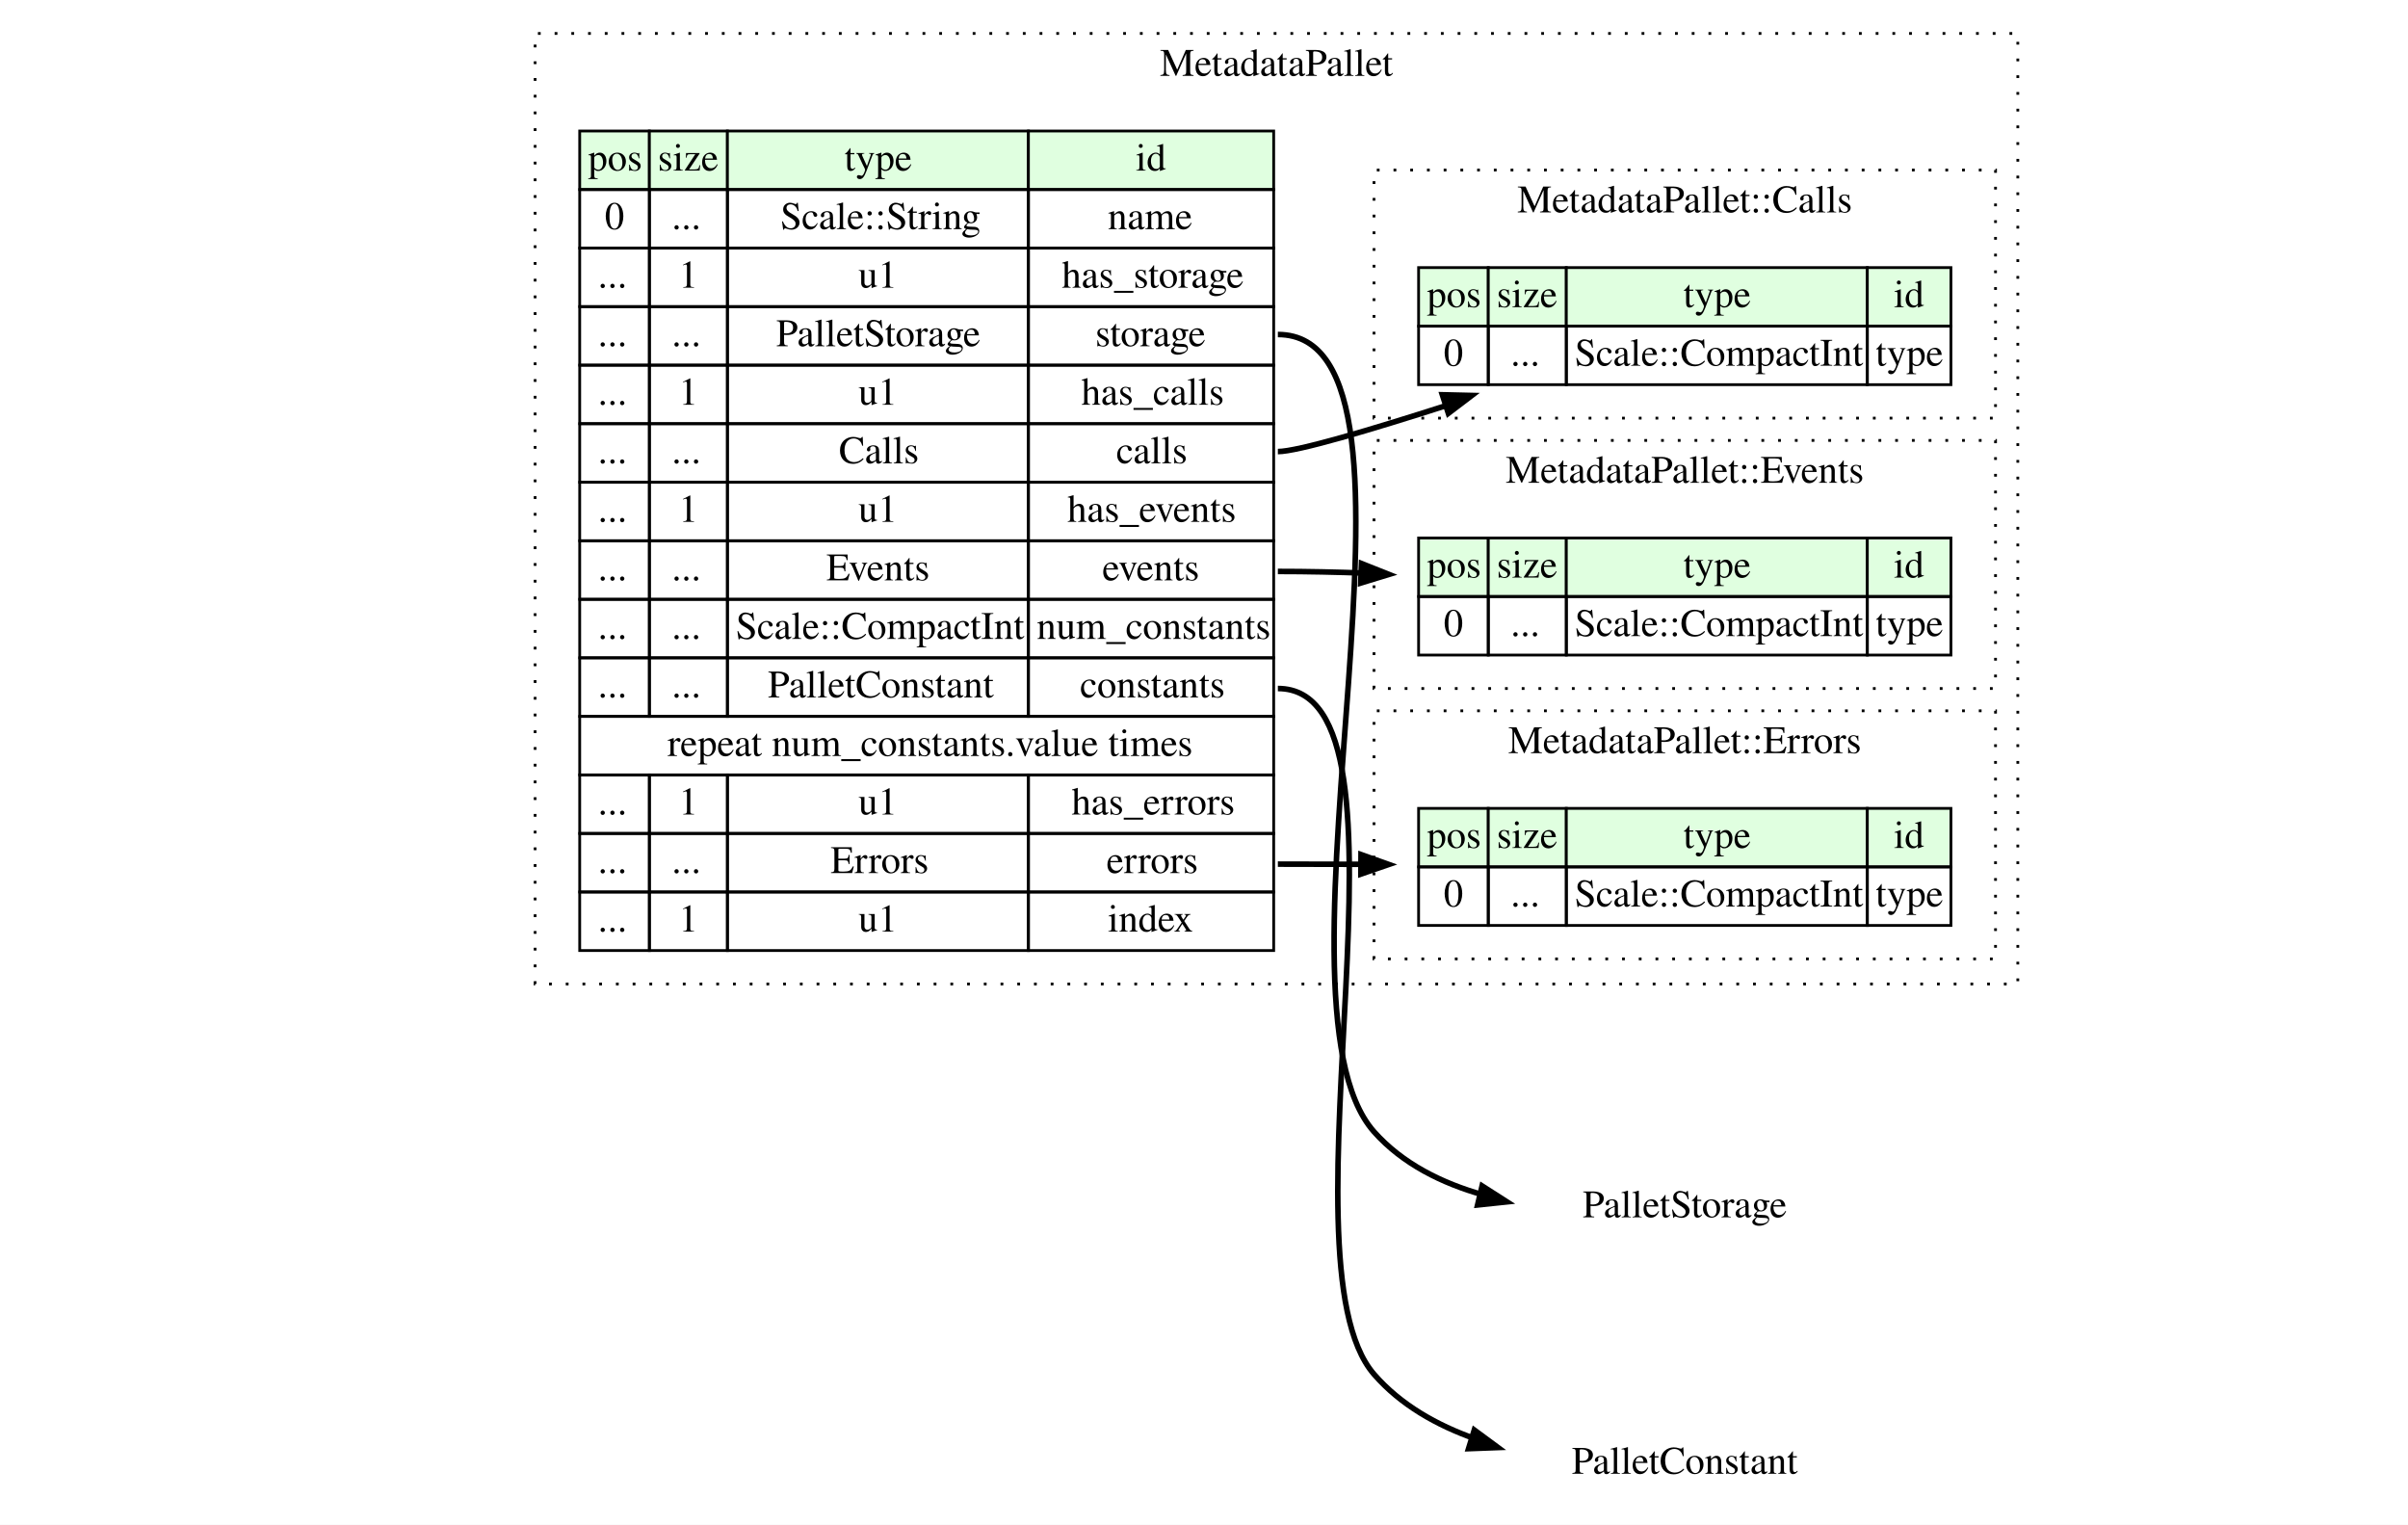
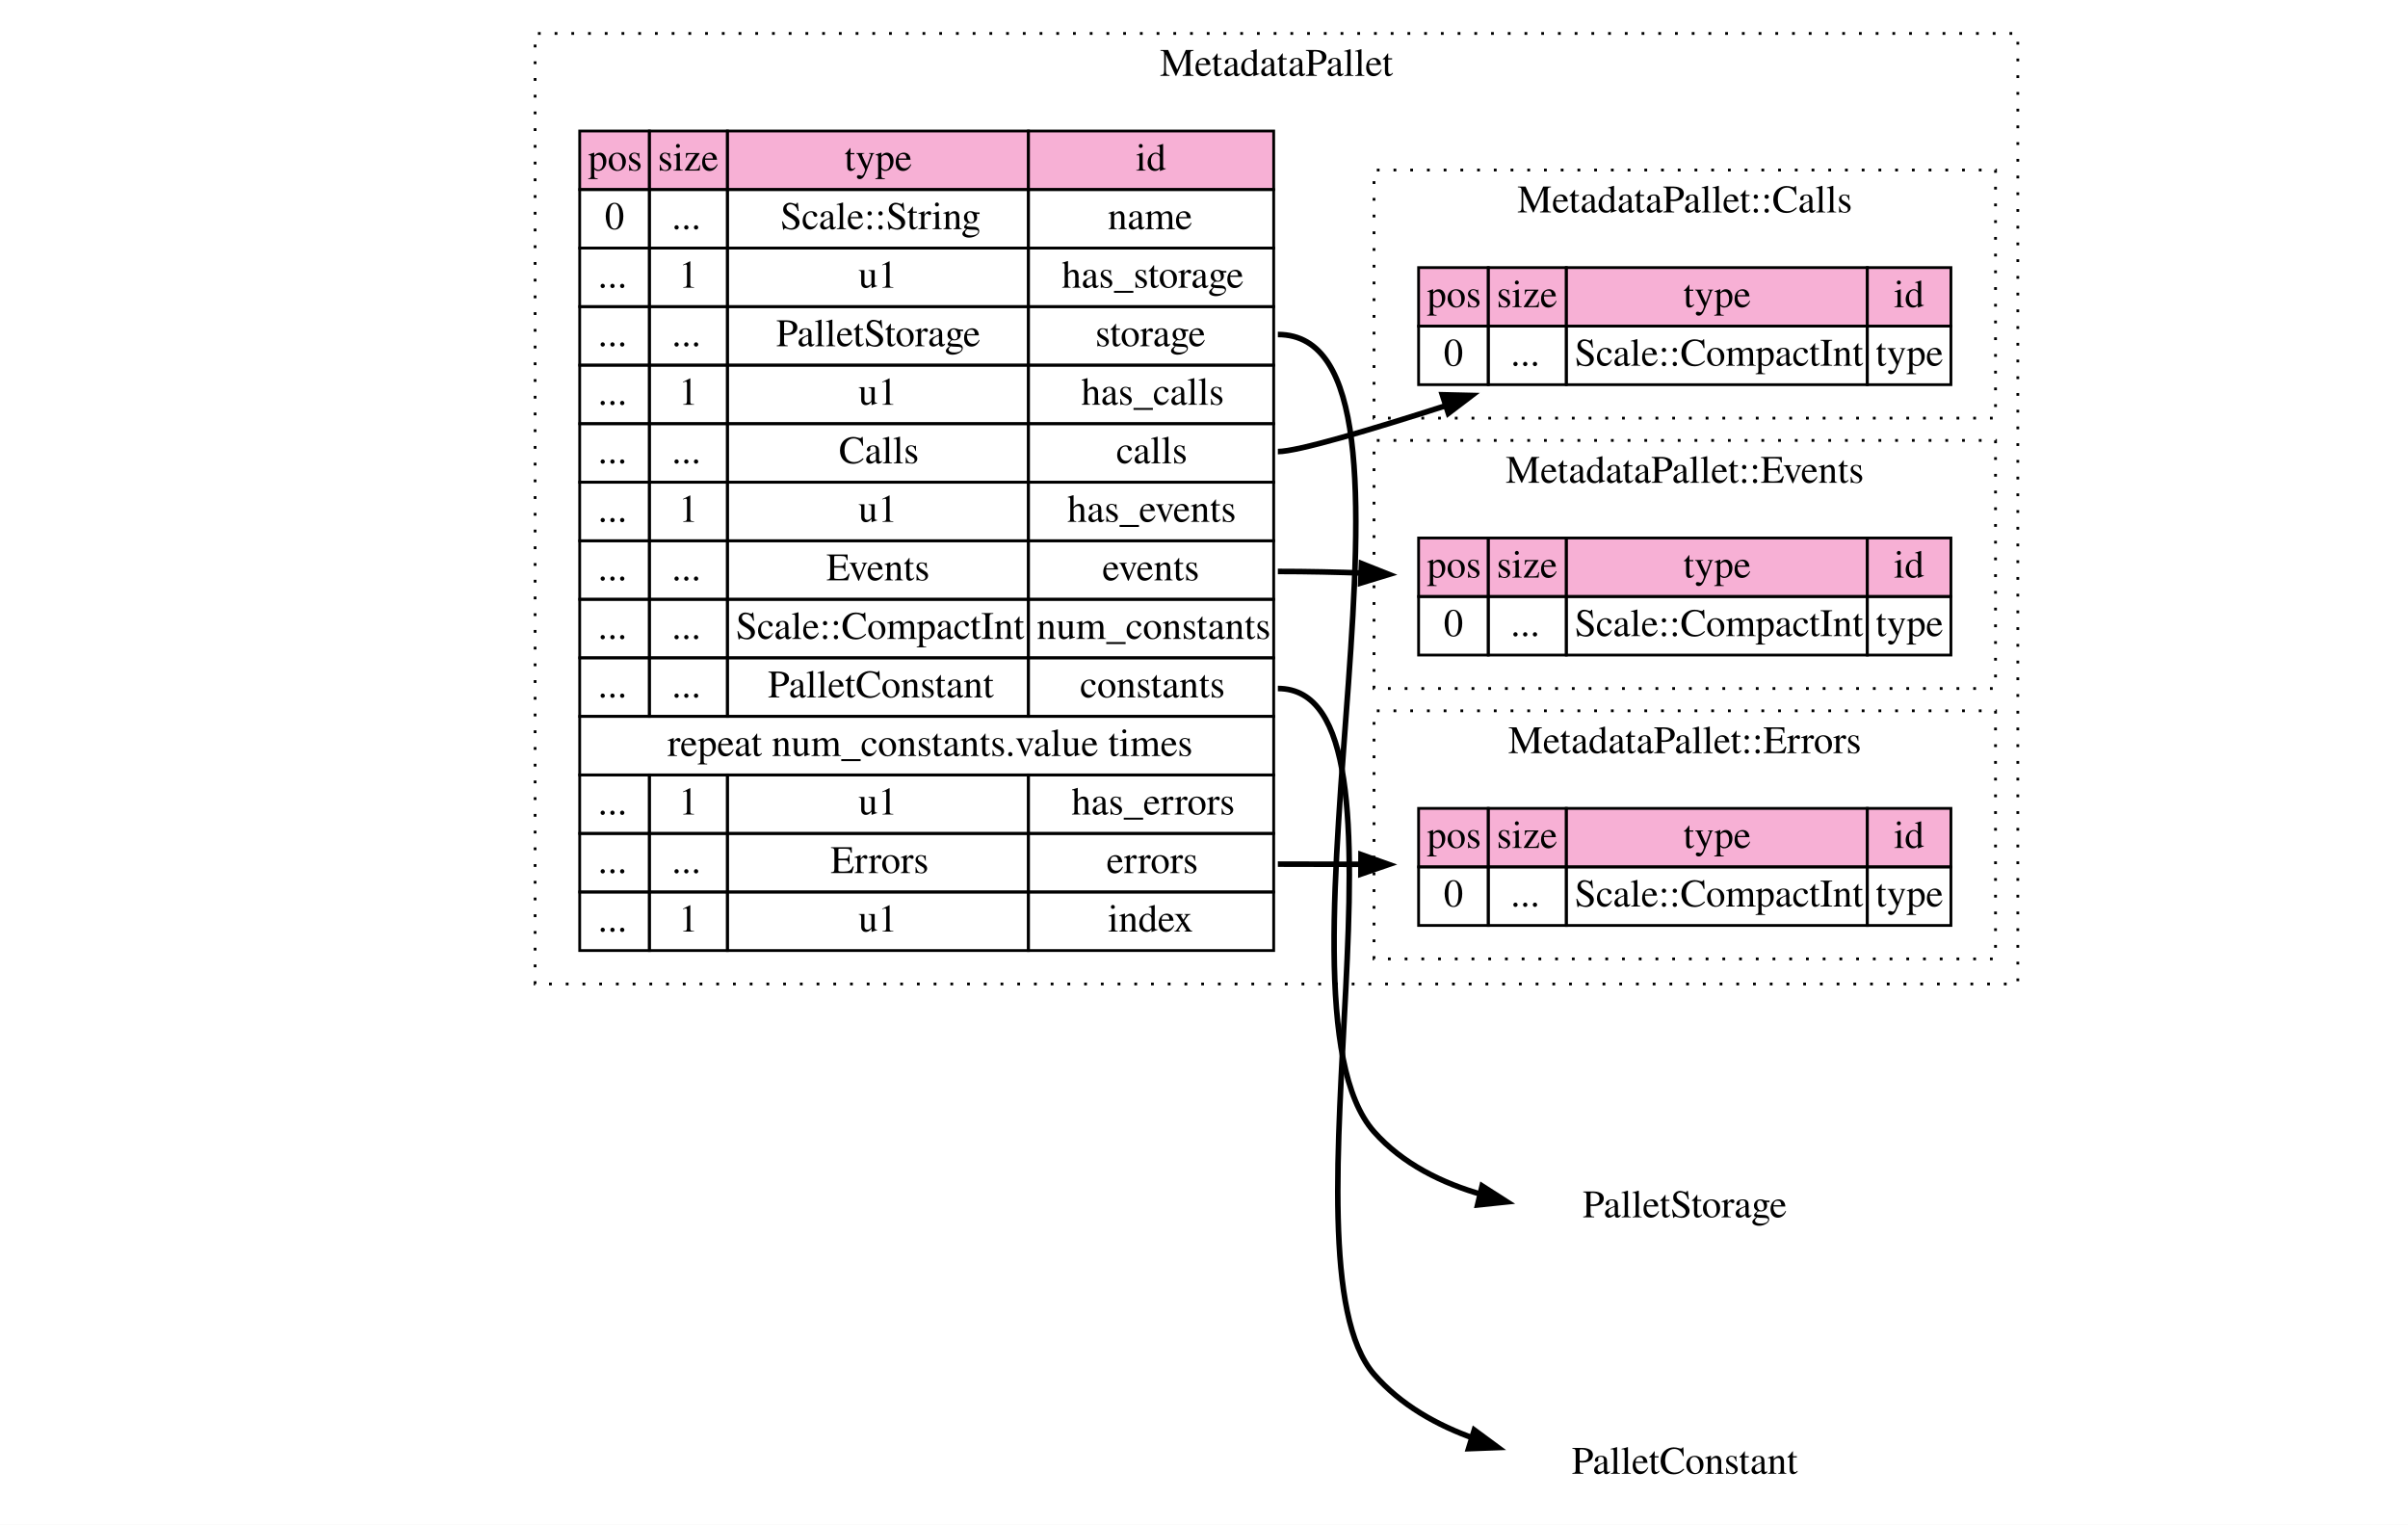
<svg xmlns="http://www.w3.org/2000/svg" xmlns:xlink="http://www.w3.org/1999/xlink" width="864pt" height="547pt" viewBox="0.00 0.00 864.00 547.00">
  <g id="graph0" class="graph" transform="scale(1 1) rotate(0) translate(4 543)">
    <polygon fill="white" stroke="none" points="-4,4 -4,-543 860,-543 860,4 -4,4" />
    <g id="clust1" class="cluster">
-       <polygon fill="none" stroke="black" stroke-dasharray="1,5" points="188,-190 188,-531 720,-531 720,-190 188,-190" />
+       <polygon fill="white" stroke="black" stroke-dasharray="1,5" points="188,-190 188,-531 720,-531 720,-190 188,-190" />
      <text text-anchor="middle" x="454" y="-515.8" font-family="Times,serif" font-size="14.00">MetadataPallet</text>
    </g>
    <g id="clust2" class="cluster">
-       <polygon fill="none" stroke="black" stroke-dasharray="1,5" points="489,-393 489,-482 712,-482 712,-393 489,-393" />
+       <polygon fill="white" stroke="black" stroke-dasharray="1,5" points="489,-393 489,-482 712,-482 712,-393 489,-393" />
      <text text-anchor="middle" x="600.5" y="-466.8" font-family="Times,serif" font-size="14.00">MetadataPallet::Calls</text>
    </g>
    <g id="clust3" class="cluster">
-       <polygon fill="none" stroke="black" stroke-dasharray="1,5" points="489,-296 489,-385 712,-385 712,-296 489,-296" />
+       <polygon fill="white" stroke="black" stroke-dasharray="1,5" points="489,-296 489,-385 712,-385 712,-296 489,-296" />
      <text text-anchor="middle" x="600.5" y="-369.8" font-family="Times,serif" font-size="14.00">MetadataPallet::Events</text>
    </g>
    <g id="clust4" class="cluster">
-       <polygon fill="none" stroke="black" stroke-dasharray="1,5" points="489,-199 489,-288 712,-288 712,-199 489,-199" />
+       <polygon fill="white" stroke="black" stroke-dasharray="1,5" points="489,-199 489,-288 712,-288 712,-199 489,-199" />
      <text text-anchor="middle" x="600.5" y="-272.8" font-family="Times,serif" font-size="14.00">MetadataPallet::Errors</text>
    </g>
    <g id="node1" class="node">
-       <polygon fill="#e0ffe0" stroke="none" points="204,-475 204,-496 229,-496 229,-475 204,-475" />
+       <polygon fill="#e6007a4f" stroke="none" points="204,-475 204,-496 229,-496 229,-475 204,-475" />
      <polygon fill="none" stroke="black" points="204,-475 204,-496 229,-496 229,-475 204,-475" />
      <text text-anchor="start" x="207" y="-481.8" font-family="Times,serif" font-size="14.00">pos</text>
-       <polygon fill="#e0ffe0" stroke="none" points="229,-475 229,-496 257,-496 257,-475 229,-475" />
+       <polygon fill="#e6007a4f" stroke="none" points="229,-475 229,-496 257,-496 257,-475 229,-475" />
      <polygon fill="none" stroke="black" points="229,-475 229,-496 257,-496 257,-475 229,-475" />
      <text text-anchor="start" x="232" y="-481.8" font-family="Times,serif" font-size="14.00">size</text>
-       <polygon fill="#e0ffe0" stroke="none" points="257,-475 257,-496 365,-496 365,-475 257,-475" />
+       <polygon fill="#e6007a4f" stroke="none" points="257,-475 257,-496 365,-496 365,-475 257,-475" />
      <polygon fill="none" stroke="black" points="257,-475 257,-496 365,-496 365,-475 257,-475" />
      <text text-anchor="start" x="299" y="-481.8" font-family="Times,serif" font-size="14.00">type</text>
-       <polygon fill="#e0ffe0" stroke="none" points="365,-475 365,-496 453,-496 453,-475 365,-475" />
+       <polygon fill="#e6007a4f" stroke="none" points="365,-475 365,-496 453,-496 453,-475 365,-475" />
      <polygon fill="none" stroke="black" points="365,-475 365,-496 453,-496 453,-475 365,-475" />
      <text text-anchor="start" x="403.5" y="-481.8" font-family="Times,serif" font-size="14.00">id</text>
      <polygon fill="none" stroke="black" points="204,-454 204,-475 229,-475 229,-454 204,-454" />
      <text text-anchor="start" x="213" y="-460.8" font-family="Times,serif" font-size="14.00">0</text>
      <polygon fill="none" stroke="black" points="229,-454 229,-475 257,-475 257,-454 229,-454" />
      <text text-anchor="start" x="237" y="-460.8" font-family="Times,serif" font-size="14.00">...</text>
      <polygon fill="none" stroke="black" points="257,-454 257,-475 365,-475 365,-454 257,-454" />
      <text text-anchor="start" x="276" y="-460.8" font-family="Times,serif" font-size="14.00">Scale::String</text>
      <polygon fill="none" stroke="black" points="365,-454 365,-475 453,-475 453,-454 365,-454" />
      <text text-anchor="start" x="393.5" y="-460.8" font-family="Times,serif" font-size="14.00">name</text>
      <polygon fill="none" stroke="black" points="204,-433 204,-454 229,-454 229,-433 204,-433" />
      <text text-anchor="start" x="210.5" y="-439.8" font-family="Times,serif" font-size="14.00">...</text>
      <polygon fill="none" stroke="black" points="229,-433 229,-454 257,-454 257,-433 229,-433" />
      <text text-anchor="start" x="239.5" y="-439.8" font-family="Times,serif" font-size="14.00">1</text>
      <polygon fill="none" stroke="black" points="257,-433 257,-454 365,-454 365,-433 257,-433" />
      <text text-anchor="start" x="304" y="-439.8" font-family="Times,serif" font-size="14.00">u1</text>
      <polygon fill="none" stroke="black" points="365,-433 365,-454 453,-454 453,-433 365,-433" />
      <text text-anchor="start" x="377" y="-439.8" font-family="Times,serif" font-size="14.00">has_storage</text>
      <polygon fill="none" stroke="black" points="204,-412 204,-433 229,-433 229,-412 204,-412" />
      <text text-anchor="start" x="210.5" y="-418.8" font-family="Times,serif" font-size="14.00">...</text>
      <polygon fill="none" stroke="black" points="229,-412 229,-433 257,-433 257,-412 229,-412" />
      <text text-anchor="start" x="237" y="-418.8" font-family="Times,serif" font-size="14.00">...</text>
      <polygon fill="none" stroke="black" points="257,-412 257,-433 365,-433 365,-412 257,-412" />
      <text text-anchor="start" x="274.5" y="-418.8" font-family="Times,serif" font-size="14.00">PalletStorage</text>
      <polygon fill="none" stroke="black" points="365,-412 365,-433 453,-433 453,-412 365,-412" />
      <text text-anchor="start" x="389" y="-418.8" font-family="Times,serif" font-size="14.00">storage</text>
      <polygon fill="none" stroke="black" points="204,-391 204,-412 229,-412 229,-391 204,-391" />
      <text text-anchor="start" x="210.5" y="-397.8" font-family="Times,serif" font-size="14.00">...</text>
      <polygon fill="none" stroke="black" points="229,-391 229,-412 257,-412 257,-391 229,-391" />
      <text text-anchor="start" x="239.5" y="-397.8" font-family="Times,serif" font-size="14.00">1</text>
      <polygon fill="none" stroke="black" points="257,-391 257,-412 365,-412 365,-391 257,-391" />
      <text text-anchor="start" x="304" y="-397.8" font-family="Times,serif" font-size="14.00">u1</text>
      <polygon fill="none" stroke="black" points="365,-391 365,-412 453,-412 453,-391 365,-391" />
      <text text-anchor="start" x="384" y="-397.8" font-family="Times,serif" font-size="14.00">has_calls</text>
      <polygon fill="none" stroke="black" points="204,-370 204,-391 229,-391 229,-370 204,-370" />
      <text text-anchor="start" x="210.5" y="-376.8" font-family="Times,serif" font-size="14.00">...</text>
      <polygon fill="none" stroke="black" points="229,-370 229,-391 257,-391 257,-370 229,-370" />
      <text text-anchor="start" x="237" y="-376.8" font-family="Times,serif" font-size="14.00">...</text>
      <polygon fill="none" stroke="black" points="257,-370 257,-391 365,-391 365,-370 257,-370" />
      <text text-anchor="start" x="297" y="-376.8" font-family="Times,serif" font-size="14.00">Calls</text>
      <polygon fill="none" stroke="black" points="365,-370 365,-391 453,-391 453,-370 365,-370" />
      <text text-anchor="start" x="396.5" y="-376.8" font-family="Times,serif" font-size="14.00">calls</text>
      <polygon fill="none" stroke="black" points="204,-349 204,-370 229,-370 229,-349 204,-349" />
      <text text-anchor="start" x="210.5" y="-355.8" font-family="Times,serif" font-size="14.00">...</text>
      <polygon fill="none" stroke="black" points="229,-349 229,-370 257,-370 257,-349 229,-349" />
      <text text-anchor="start" x="239.5" y="-355.8" font-family="Times,serif" font-size="14.00">1</text>
      <polygon fill="none" stroke="black" points="257,-349 257,-370 365,-370 365,-349 257,-349" />
      <text text-anchor="start" x="304" y="-355.8" font-family="Times,serif" font-size="14.00">u1</text>
      <polygon fill="none" stroke="black" points="365,-349 365,-370 453,-370 453,-349 365,-349" />
      <text text-anchor="start" x="379" y="-355.8" font-family="Times,serif" font-size="14.00">has_events</text>
      <polygon fill="none" stroke="black" points="204,-328 204,-349 229,-349 229,-328 204,-328" />
      <text text-anchor="start" x="210.5" y="-334.8" font-family="Times,serif" font-size="14.00">...</text>
      <polygon fill="none" stroke="black" points="229,-328 229,-349 257,-349 257,-328 229,-328" />
      <text text-anchor="start" x="237" y="-334.8" font-family="Times,serif" font-size="14.00">...</text>
      <polygon fill="none" stroke="black" points="257,-328 257,-349 365,-349 365,-328 257,-328" />
      <text text-anchor="start" x="292.5" y="-334.8" font-family="Times,serif" font-size="14.00">Events</text>
      <polygon fill="none" stroke="black" points="365,-328 365,-349 453,-349 453,-328 365,-328" />
      <text text-anchor="start" x="391.5" y="-334.8" font-family="Times,serif" font-size="14.00">events</text>
      <polygon fill="none" stroke="black" points="204,-307 204,-328 229,-328 229,-307 204,-307" />
      <text text-anchor="start" x="210.5" y="-313.8" font-family="Times,serif" font-size="14.00">...</text>
      <polygon fill="none" stroke="black" points="229,-307 229,-328 257,-328 257,-307 229,-307" />
      <text text-anchor="start" x="237" y="-313.8" font-family="Times,serif" font-size="14.00">...</text>
      <polygon fill="none" stroke="black" points="257,-307 257,-328 365,-328 365,-307 257,-307" />
      <text text-anchor="start" x="260" y="-313.8" font-family="Times,serif" font-size="14.00">Scale::CompactInt</text>
      <polygon fill="none" stroke="black" points="365,-307 365,-328 453,-328 453,-307 365,-307" />
      <text text-anchor="start" x="368" y="-313.8" font-family="Times,serif" font-size="14.00">num_constants</text>
      <polygon fill="none" stroke="black" points="204,-286 204,-307 229,-307 229,-286 204,-286" />
      <text text-anchor="start" x="210.5" y="-292.8" font-family="Times,serif" font-size="14.00">...</text>
      <polygon fill="none" stroke="black" points="229,-286 229,-307 257,-307 257,-286 229,-286" />
      <text text-anchor="start" x="237" y="-292.8" font-family="Times,serif" font-size="14.00">...</text>
      <polygon fill="none" stroke="black" points="257,-286 257,-307 365,-307 365,-286 257,-286" />
      <text text-anchor="start" x="271.5" y="-292.8" font-family="Times,serif" font-size="14.00">PalletConstant</text>
      <polygon fill="none" stroke="black" points="365,-286 365,-307 453,-307 453,-286 365,-286" />
      <text text-anchor="start" x="383.5" y="-292.8" font-family="Times,serif" font-size="14.00">constants</text>
      <polygon fill="none" stroke="black" points="204,-265 204,-286 453,-286 453,-265 204,-265" />
      <text text-anchor="start" x="235.5" y="-271.8" font-family="Times,serif" font-size="14.00">repeat num_constants.value times</text>
      <polygon fill="none" stroke="black" points="204,-244 204,-265 229,-265 229,-244 204,-244" />
      <text text-anchor="start" x="210.5" y="-250.8" font-family="Times,serif" font-size="14.00">...</text>
      <polygon fill="none" stroke="black" points="229,-244 229,-265 257,-265 257,-244 229,-244" />
      <text text-anchor="start" x="239.5" y="-250.8" font-family="Times,serif" font-size="14.00">1</text>
      <polygon fill="none" stroke="black" points="257,-244 257,-265 365,-265 365,-244 257,-244" />
      <text text-anchor="start" x="304" y="-250.8" font-family="Times,serif" font-size="14.00">u1</text>
      <polygon fill="none" stroke="black" points="365,-244 365,-265 453,-265 453,-244 365,-244" />
      <text text-anchor="start" x="380.5" y="-250.8" font-family="Times,serif" font-size="14.00">has_errors</text>
      <polygon fill="none" stroke="black" points="204,-223 204,-244 229,-244 229,-223 204,-223" />
      <text text-anchor="start" x="210.5" y="-229.8" font-family="Times,serif" font-size="14.00">...</text>
      <polygon fill="none" stroke="black" points="229,-223 229,-244 257,-244 257,-223 229,-223" />
      <text text-anchor="start" x="237" y="-229.8" font-family="Times,serif" font-size="14.00">...</text>
      <polygon fill="none" stroke="black" points="257,-223 257,-244 365,-244 365,-223 257,-223" />
      <text text-anchor="start" x="294" y="-229.8" font-family="Times,serif" font-size="14.00">Errors</text>
      <polygon fill="none" stroke="black" points="365,-223 365,-244 453,-244 453,-223 365,-223" />
      <text text-anchor="start" x="393" y="-229.8" font-family="Times,serif" font-size="14.00">errors</text>
      <polygon fill="none" stroke="black" points="204,-202 204,-223 229,-223 229,-202 204,-202" />
      <text text-anchor="start" x="210.5" y="-208.8" font-family="Times,serif" font-size="14.00">...</text>
      <polygon fill="none" stroke="black" points="229,-202 229,-223 257,-223 257,-202 229,-202" />
      <text text-anchor="start" x="239.5" y="-208.8" font-family="Times,serif" font-size="14.00">1</text>
      <polygon fill="none" stroke="black" points="257,-202 257,-223 365,-223 365,-202 257,-202" />
      <text text-anchor="start" x="304" y="-208.8" font-family="Times,serif" font-size="14.00">u1</text>
      <polygon fill="none" stroke="black" points="365,-202 365,-223 453,-223 453,-202 365,-202" />
      <text text-anchor="start" x="393.5" y="-208.8" font-family="Times,serif" font-size="14.00">index</text>
    </g>
    <g id="node2" class="node">
-       <polygon fill="#e0ffe0" stroke="none" points="505,-426 505,-447 530,-447 530,-426 505,-426" />
+       <polygon fill="#e6007a4f" stroke="none" points="505,-426 505,-447 530,-447 530,-426 505,-426" />
      <polygon fill="none" stroke="black" points="505,-426 505,-447 530,-447 530,-426 505,-426" />
      <text text-anchor="start" x="508" y="-432.8" font-family="Times,serif" font-size="14.00">pos</text>
-       <polygon fill="#e0ffe0" stroke="none" points="530,-426 530,-447 558,-447 558,-426 530,-426" />
+       <polygon fill="#e6007a4f" stroke="none" points="530,-426 530,-447 558,-447 558,-426 530,-426" />
      <polygon fill="none" stroke="black" points="530,-426 530,-447 558,-447 558,-426 530,-426" />
      <text text-anchor="start" x="533" y="-432.8" font-family="Times,serif" font-size="14.00">size</text>
-       <polygon fill="#e0ffe0" stroke="none" points="558,-426 558,-447 666,-447 666,-426 558,-426" />
+       <polygon fill="#e6007a4f" stroke="none" points="558,-426 558,-447 666,-447 666,-426 558,-426" />
      <polygon fill="none" stroke="black" points="558,-426 558,-447 666,-447 666,-426 558,-426" />
      <text text-anchor="start" x="600" y="-432.8" font-family="Times,serif" font-size="14.00">type</text>
-       <polygon fill="#e0ffe0" stroke="none" points="666,-426 666,-447 696,-447 696,-426 666,-426" />
+       <polygon fill="#e6007a4f" stroke="none" points="666,-426 666,-447 696,-447 696,-426 666,-426" />
      <polygon fill="none" stroke="black" points="666,-426 666,-447 696,-447 696,-426 666,-426" />
      <text text-anchor="start" x="675.5" y="-432.8" font-family="Times,serif" font-size="14.00">id</text>
      <polygon fill="none" stroke="black" points="505,-405 505,-426 530,-426 530,-405 505,-405" />
      <text text-anchor="start" x="514" y="-411.8" font-family="Times,serif" font-size="14.00">0</text>
      <polygon fill="none" stroke="black" points="530,-405 530,-426 558,-426 558,-405 530,-405" />
      <text text-anchor="start" x="538" y="-411.8" font-family="Times,serif" font-size="14.00">...</text>
      <polygon fill="none" stroke="black" points="558,-405 558,-426 666,-426 666,-405 558,-405" />
      <text text-anchor="start" x="561" y="-411.8" font-family="Times,serif" font-size="14.00">Scale::CompactInt</text>
      <polygon fill="none" stroke="black" points="666,-405 666,-426 696,-426 696,-405 666,-405" />
      <text text-anchor="start" x="669" y="-411.8" font-family="Times,serif" font-size="14.00">type</text>
    </g>
    <g id="edge3" class="edge">
      <path fill="none" stroke="black" stroke-width="2" d="M454.5,-381C461.48,-381 487.54,-388.71 515.67,-397.75" />
      <polygon fill="black" stroke="black" stroke-width="2" points="513.51,-401.38 524.1,-401.13 515.67,-394.72 513.51,-401.38" />
    </g>
    <g id="node3" class="node">
-       <polygon fill="#e0ffe0" stroke="none" points="505,-329 505,-350 530,-350 530,-329 505,-329" />
+       <polygon fill="#e6007a4f" stroke="none" points="505,-329 505,-350 530,-350 530,-329 505,-329" />
      <polygon fill="none" stroke="black" points="505,-329 505,-350 530,-350 530,-329 505,-329" />
      <text text-anchor="start" x="508" y="-335.8" font-family="Times,serif" font-size="14.00">pos</text>
-       <polygon fill="#e0ffe0" stroke="none" points="530,-329 530,-350 558,-350 558,-329 530,-329" />
+       <polygon fill="#e6007a4f" stroke="none" points="530,-329 530,-350 558,-350 558,-329 530,-329" />
      <polygon fill="none" stroke="black" points="530,-329 530,-350 558,-350 558,-329 530,-329" />
      <text text-anchor="start" x="533" y="-335.8" font-family="Times,serif" font-size="14.00">size</text>
-       <polygon fill="#e0ffe0" stroke="none" points="558,-329 558,-350 666,-350 666,-329 558,-329" />
+       <polygon fill="#e6007a4f" stroke="none" points="558,-329 558,-350 666,-350 666,-329 558,-329" />
      <polygon fill="none" stroke="black" points="558,-329 558,-350 666,-350 666,-329 558,-329" />
      <text text-anchor="start" x="600" y="-335.8" font-family="Times,serif" font-size="14.00">type</text>
-       <polygon fill="#e0ffe0" stroke="none" points="666,-329 666,-350 696,-350 696,-329 666,-329" />
+       <polygon fill="#e6007a4f" stroke="none" points="666,-329 666,-350 696,-350 696,-329 666,-329" />
      <polygon fill="none" stroke="black" points="666,-329 666,-350 696,-350 696,-329 666,-329" />
      <text text-anchor="start" x="675.5" y="-335.8" font-family="Times,serif" font-size="14.00">id</text>
      <polygon fill="none" stroke="black" points="505,-308 505,-329 530,-329 530,-308 505,-308" />
      <text text-anchor="start" x="514" y="-314.8" font-family="Times,serif" font-size="14.00">0</text>
      <polygon fill="none" stroke="black" points="530,-308 530,-329 558,-329 558,-308 530,-308" />
      <text text-anchor="start" x="538" y="-314.8" font-family="Times,serif" font-size="14.00">...</text>
      <polygon fill="none" stroke="black" points="558,-308 558,-329 666,-329 666,-308 558,-308" />
      <text text-anchor="start" x="561" y="-314.8" font-family="Times,serif" font-size="14.00">Scale::CompactInt</text>
      <polygon fill="none" stroke="black" points="666,-308 666,-329 696,-329 696,-308 666,-308" />
      <text text-anchor="start" x="669" y="-314.8" font-family="Times,serif" font-size="14.00">type</text>
    </g>
    <g id="edge4" class="edge">
      <path fill="none" stroke="black" stroke-width="2" d="M454.5,-338C464.9,-338 475.72,-337.77 486.55,-337.37" />
      <polygon fill="black" stroke="black" stroke-width="2" points="484.51,-340.84 494.36,-336.93 484.22,-333.84 484.51,-340.84" />
    </g>
    <g id="node4" class="node">
-       <polygon fill="#e0ffe0" stroke="none" points="505,-232 505,-253 530,-253 530,-232 505,-232" />
+       <polygon fill="#e6007a4f" stroke="none" points="505,-232 505,-253 530,-253 530,-232 505,-232" />
      <polygon fill="none" stroke="black" points="505,-232 505,-253 530,-253 530,-232 505,-232" />
      <text text-anchor="start" x="508" y="-238.8" font-family="Times,serif" font-size="14.00">pos</text>
-       <polygon fill="#e0ffe0" stroke="none" points="530,-232 530,-253 558,-253 558,-232 530,-232" />
+       <polygon fill="#e6007a4f" stroke="none" points="530,-232 530,-253 558,-253 558,-232 530,-232" />
      <polygon fill="none" stroke="black" points="530,-232 530,-253 558,-253 558,-232 530,-232" />
      <text text-anchor="start" x="533" y="-238.8" font-family="Times,serif" font-size="14.00">size</text>
-       <polygon fill="#e0ffe0" stroke="none" points="558,-232 558,-253 666,-253 666,-232 558,-232" />
+       <polygon fill="#e6007a4f" stroke="none" points="558,-232 558,-253 666,-253 666,-232 558,-232" />
      <polygon fill="none" stroke="black" points="558,-232 558,-253 666,-253 666,-232 558,-232" />
      <text text-anchor="start" x="600" y="-238.8" font-family="Times,serif" font-size="14.00">type</text>
-       <polygon fill="#e0ffe0" stroke="none" points="666,-232 666,-253 696,-253 696,-232 666,-232" />
+       <polygon fill="#e6007a4f" stroke="none" points="666,-232 666,-253 696,-253 696,-232 666,-232" />
      <polygon fill="none" stroke="black" points="666,-232 666,-253 696,-253 696,-232 666,-232" />
      <text text-anchor="start" x="675.5" y="-238.8" font-family="Times,serif" font-size="14.00">id</text>
      <polygon fill="none" stroke="black" points="505,-211 505,-232 530,-232 530,-211 505,-211" />
      <text text-anchor="start" x="514" y="-217.8" font-family="Times,serif" font-size="14.00">0</text>
      <polygon fill="none" stroke="black" points="530,-211 530,-232 558,-232 558,-211 530,-211" />
      <text text-anchor="start" x="538" y="-217.8" font-family="Times,serif" font-size="14.00">...</text>
      <polygon fill="none" stroke="black" points="558,-211 558,-232 666,-232 666,-211 558,-211" />
      <text text-anchor="start" x="561" y="-217.8" font-family="Times,serif" font-size="14.00">Scale::CompactInt</text>
      <polygon fill="none" stroke="black" points="666,-211 666,-232 696,-232 696,-211 666,-211" />
      <text text-anchor="start" x="669" y="-217.8" font-family="Times,serif" font-size="14.00">type</text>
    </g>
    <g id="edge8" class="edge">
      <path fill="none" stroke="black" stroke-width="2" d="M454.5,-233C464.88,-233 475.69,-232.97 486.5,-232.93" />
      <polygon fill="black" stroke="black" stroke-width="2" points="484.33,-236.43 494.31,-232.88 484.29,-229.43 484.33,-236.43" />
    </g>
    <g id="node6" class="node">
      <text text-anchor="middle" x="600.5" y="-106.3" font-family="Times,serif" font-size="14.00">
        <a xlink:href="sect-metadata#img-pallet-storage" xlink:title="PalletStorage">
                PalletStorage
              </a>
      </text>
    </g>
    <g id="edge2" class="edge">
      <path fill="none" stroke="black" stroke-width="2" d="M454.5,-423C518.52,-423 446.52,-184.89 489,-137 499.22,-125.48 513.47,-118.47 528.35,-114.29" />
      <polygon fill="black" stroke="black" stroke-width="2" points="527.78,-117.55 536.71,-111.84 526.17,-110.74 527.78,-117.55" />
    </g>
    <g id="node8" class="node">
      <text text-anchor="middle" x="600.5" y="-14.3" font-family="Times,serif" font-size="14.00">
        <a xlink:href="sect-metadata#img-pallet-constant" xlink:title="PalletConstant">
                PalletConstant
              </a>
      </text>
    </g>
    <g id="edge6" class="edge">
      <path fill="none" stroke="black" stroke-width="2" d="M454.5,-296C509.7,-296 452.85,-91.71 489,-50 498.53,-39.01 511.57,-31.68 525.37,-26.82" />
      <polygon fill="black" stroke="black" stroke-width="2" points="524.98,-29.99 533.51,-23.7 522.92,-23.3 524.98,-29.99" />
    </g>
  </g>
</svg>
